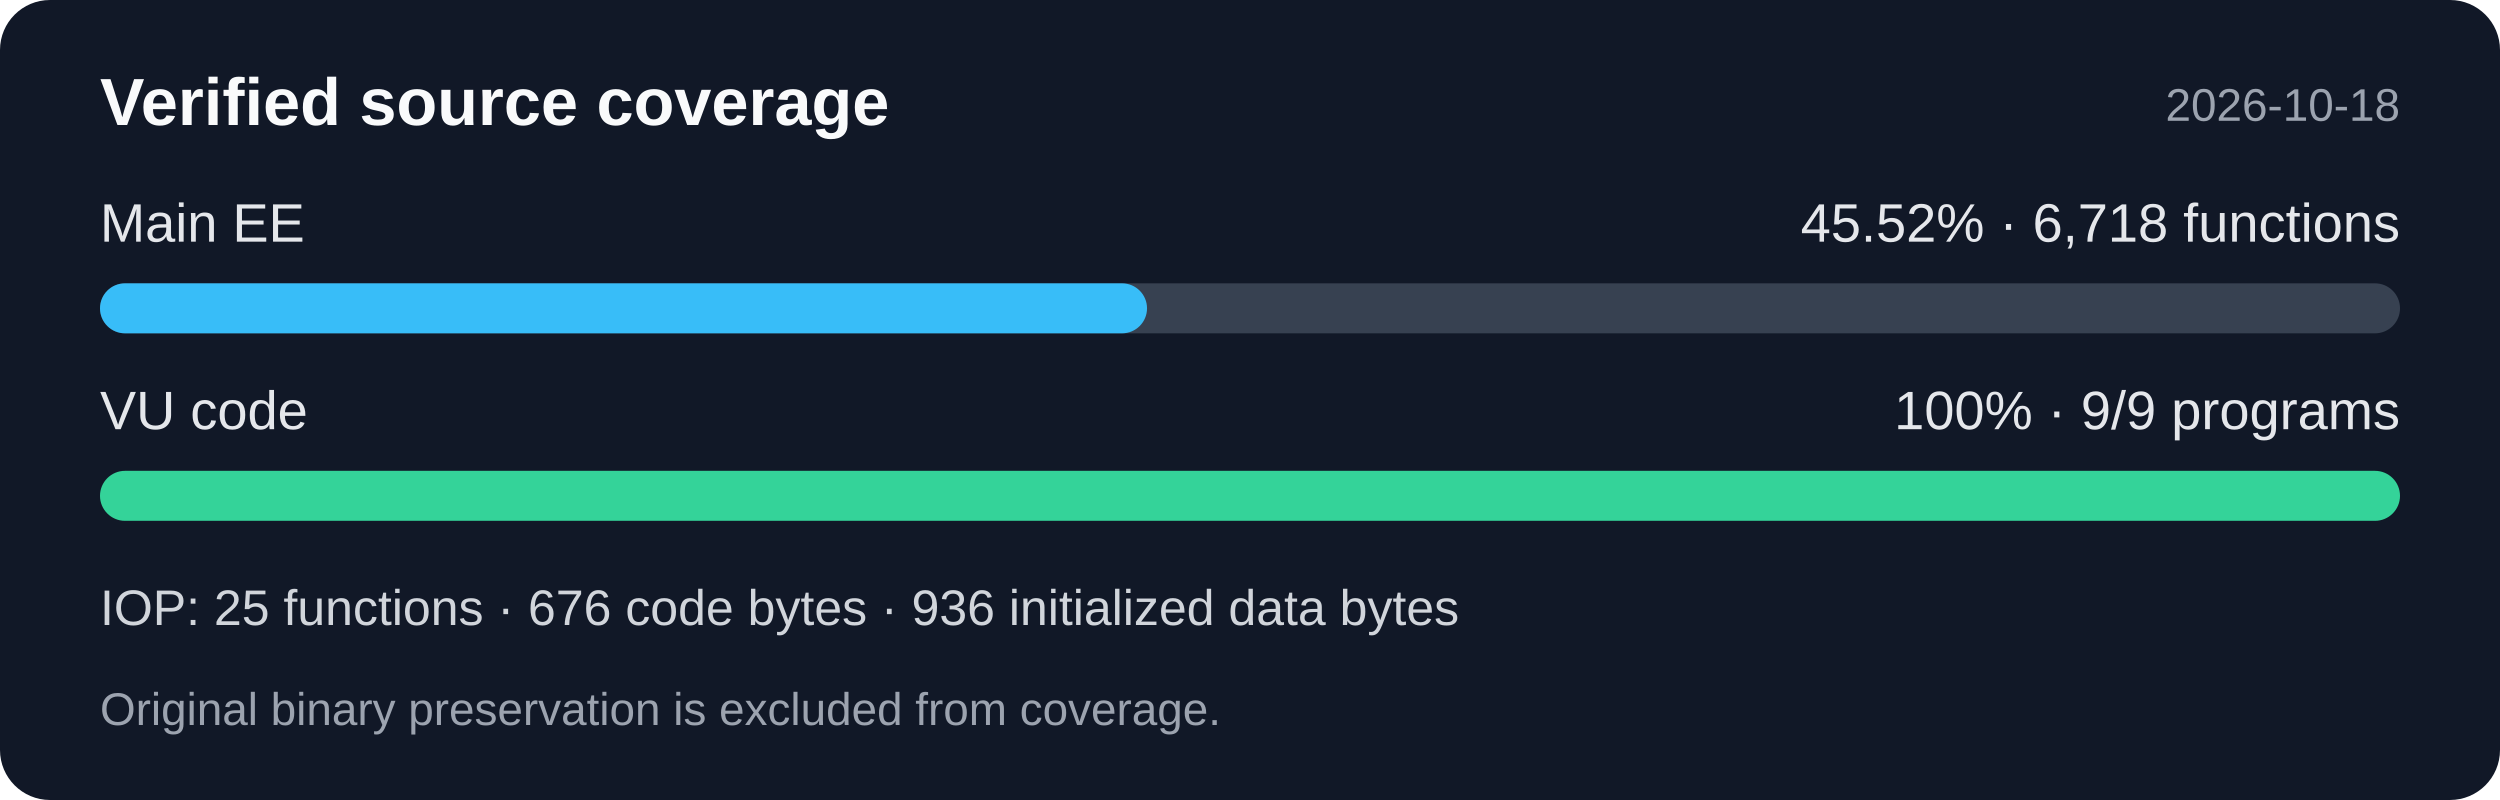
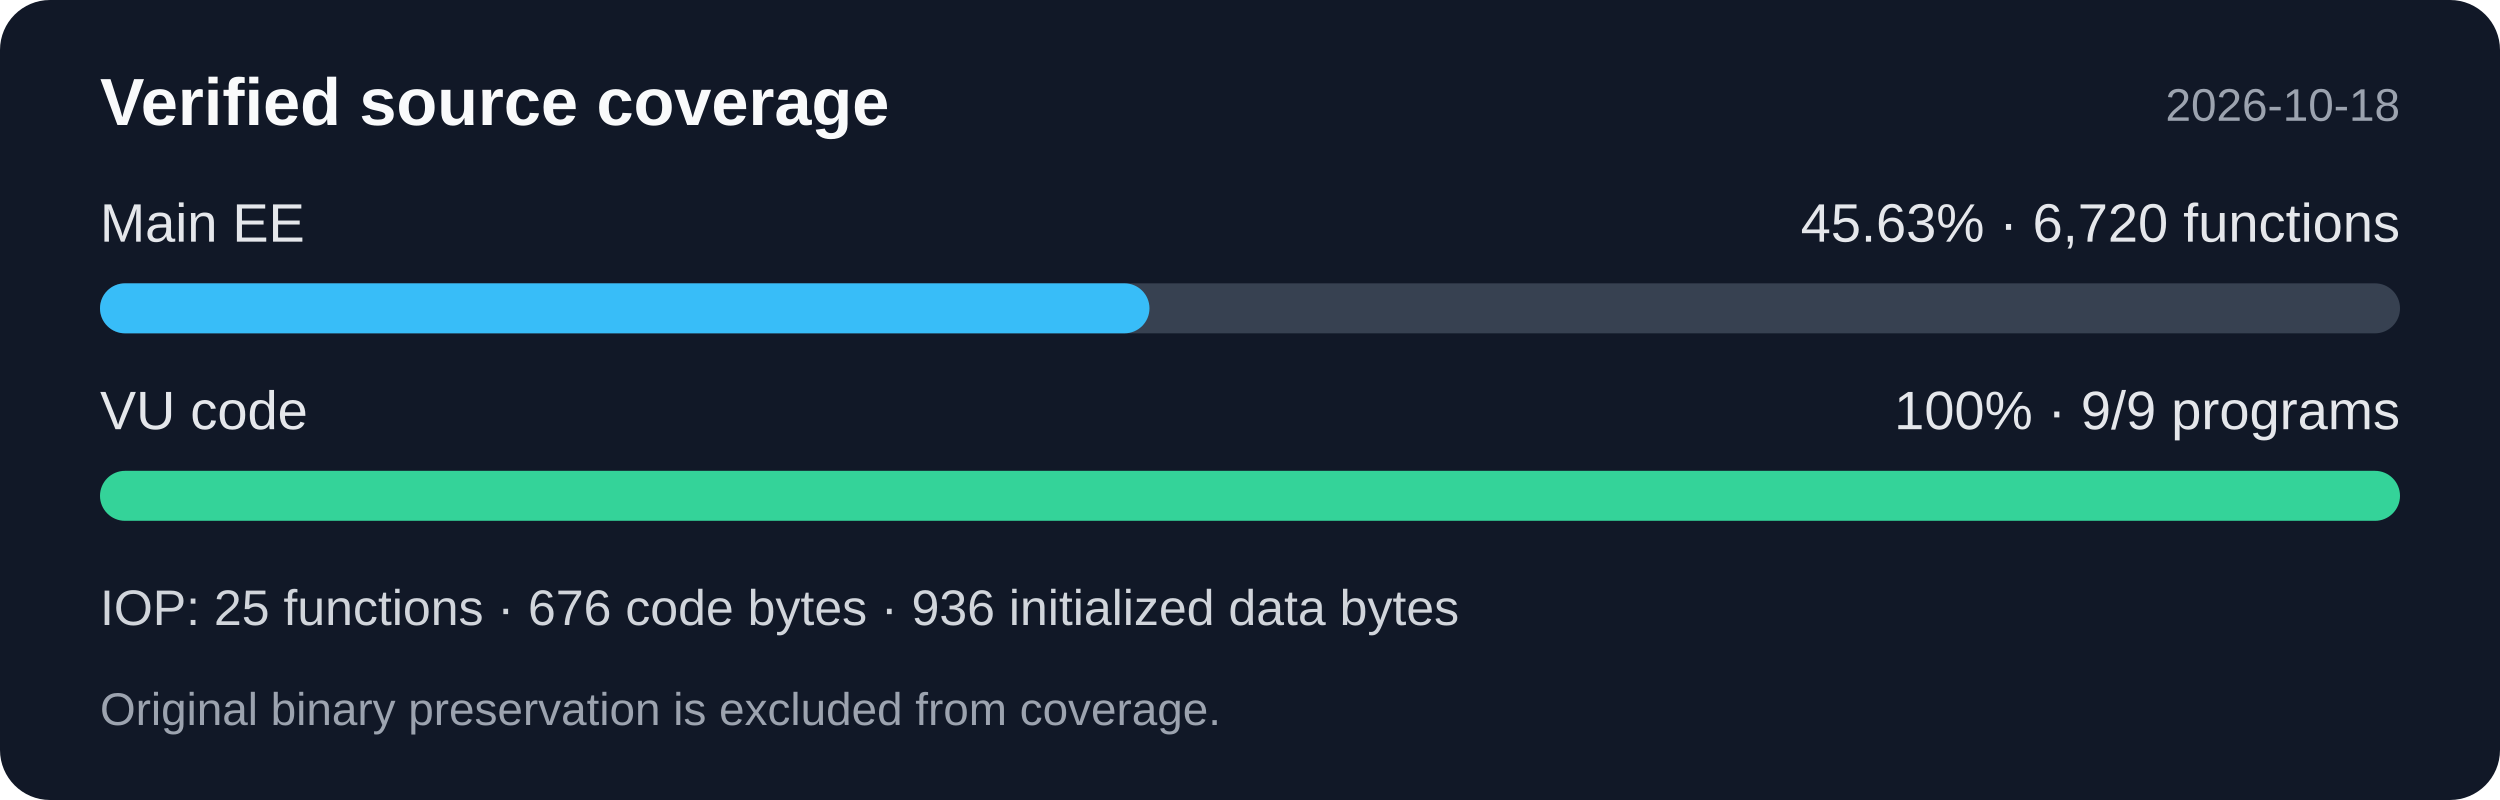
<svg xmlns="http://www.w3.org/2000/svg" width="600" height="192" viewBox="0 0 600 192" role="img" aria-labelledby="title desc">
  <rect width="600" height="192" rx="12" fill="#111827" />
  <g font-family="Segoe UI,Arial,sans-serif">
    <text x="24" y="30" fill="#f9fafb" font-size="16" font-weight="600">Verified source coverage</text>
    <text x="576" y="29" fill="#9ca3af" font-size="11" text-anchor="end">2026-10-18</text>
    <text x="24" y="58" fill="#e5e7eb" font-size="13">Main EE</text>
-     <text x="576" y="58" fill="#e5e7eb" font-size="13" text-anchor="end">45.52% · 6,718 functions</text>
+     <text x="576" y="58" fill="#e5e7eb" font-size="13" text-anchor="end">45.63% · 6,720 functions</text>
    <rect x="24" y="68" width="552" height="12" rx="6" fill="#374151" />
-     <rect x="24" y="68" width="251.287" height="12" rx="6" fill="#38bdf8" />
+     <rect x="24" y="68" width="251.874" height="12" rx="6" fill="#38bdf8" />
    <text x="24" y="103" fill="#e5e7eb" font-size="13">VU code</text>
    <text x="576" y="103" fill="#e5e7eb" font-size="13" text-anchor="end">100% · 9/9 programs</text>
    <rect x="24" y="113" width="552" height="12" rx="6" fill="#34d399" />
    <text x="24" y="150" fill="#d1d5db" font-size="12">IOP: 25 functions · 676 code bytes · 936 initialized data bytes</text>
    <text x="24" y="174" fill="#9ca3af" font-size="11">Original binary preservation is excluded from coverage.</text>
  </g>
</svg>
